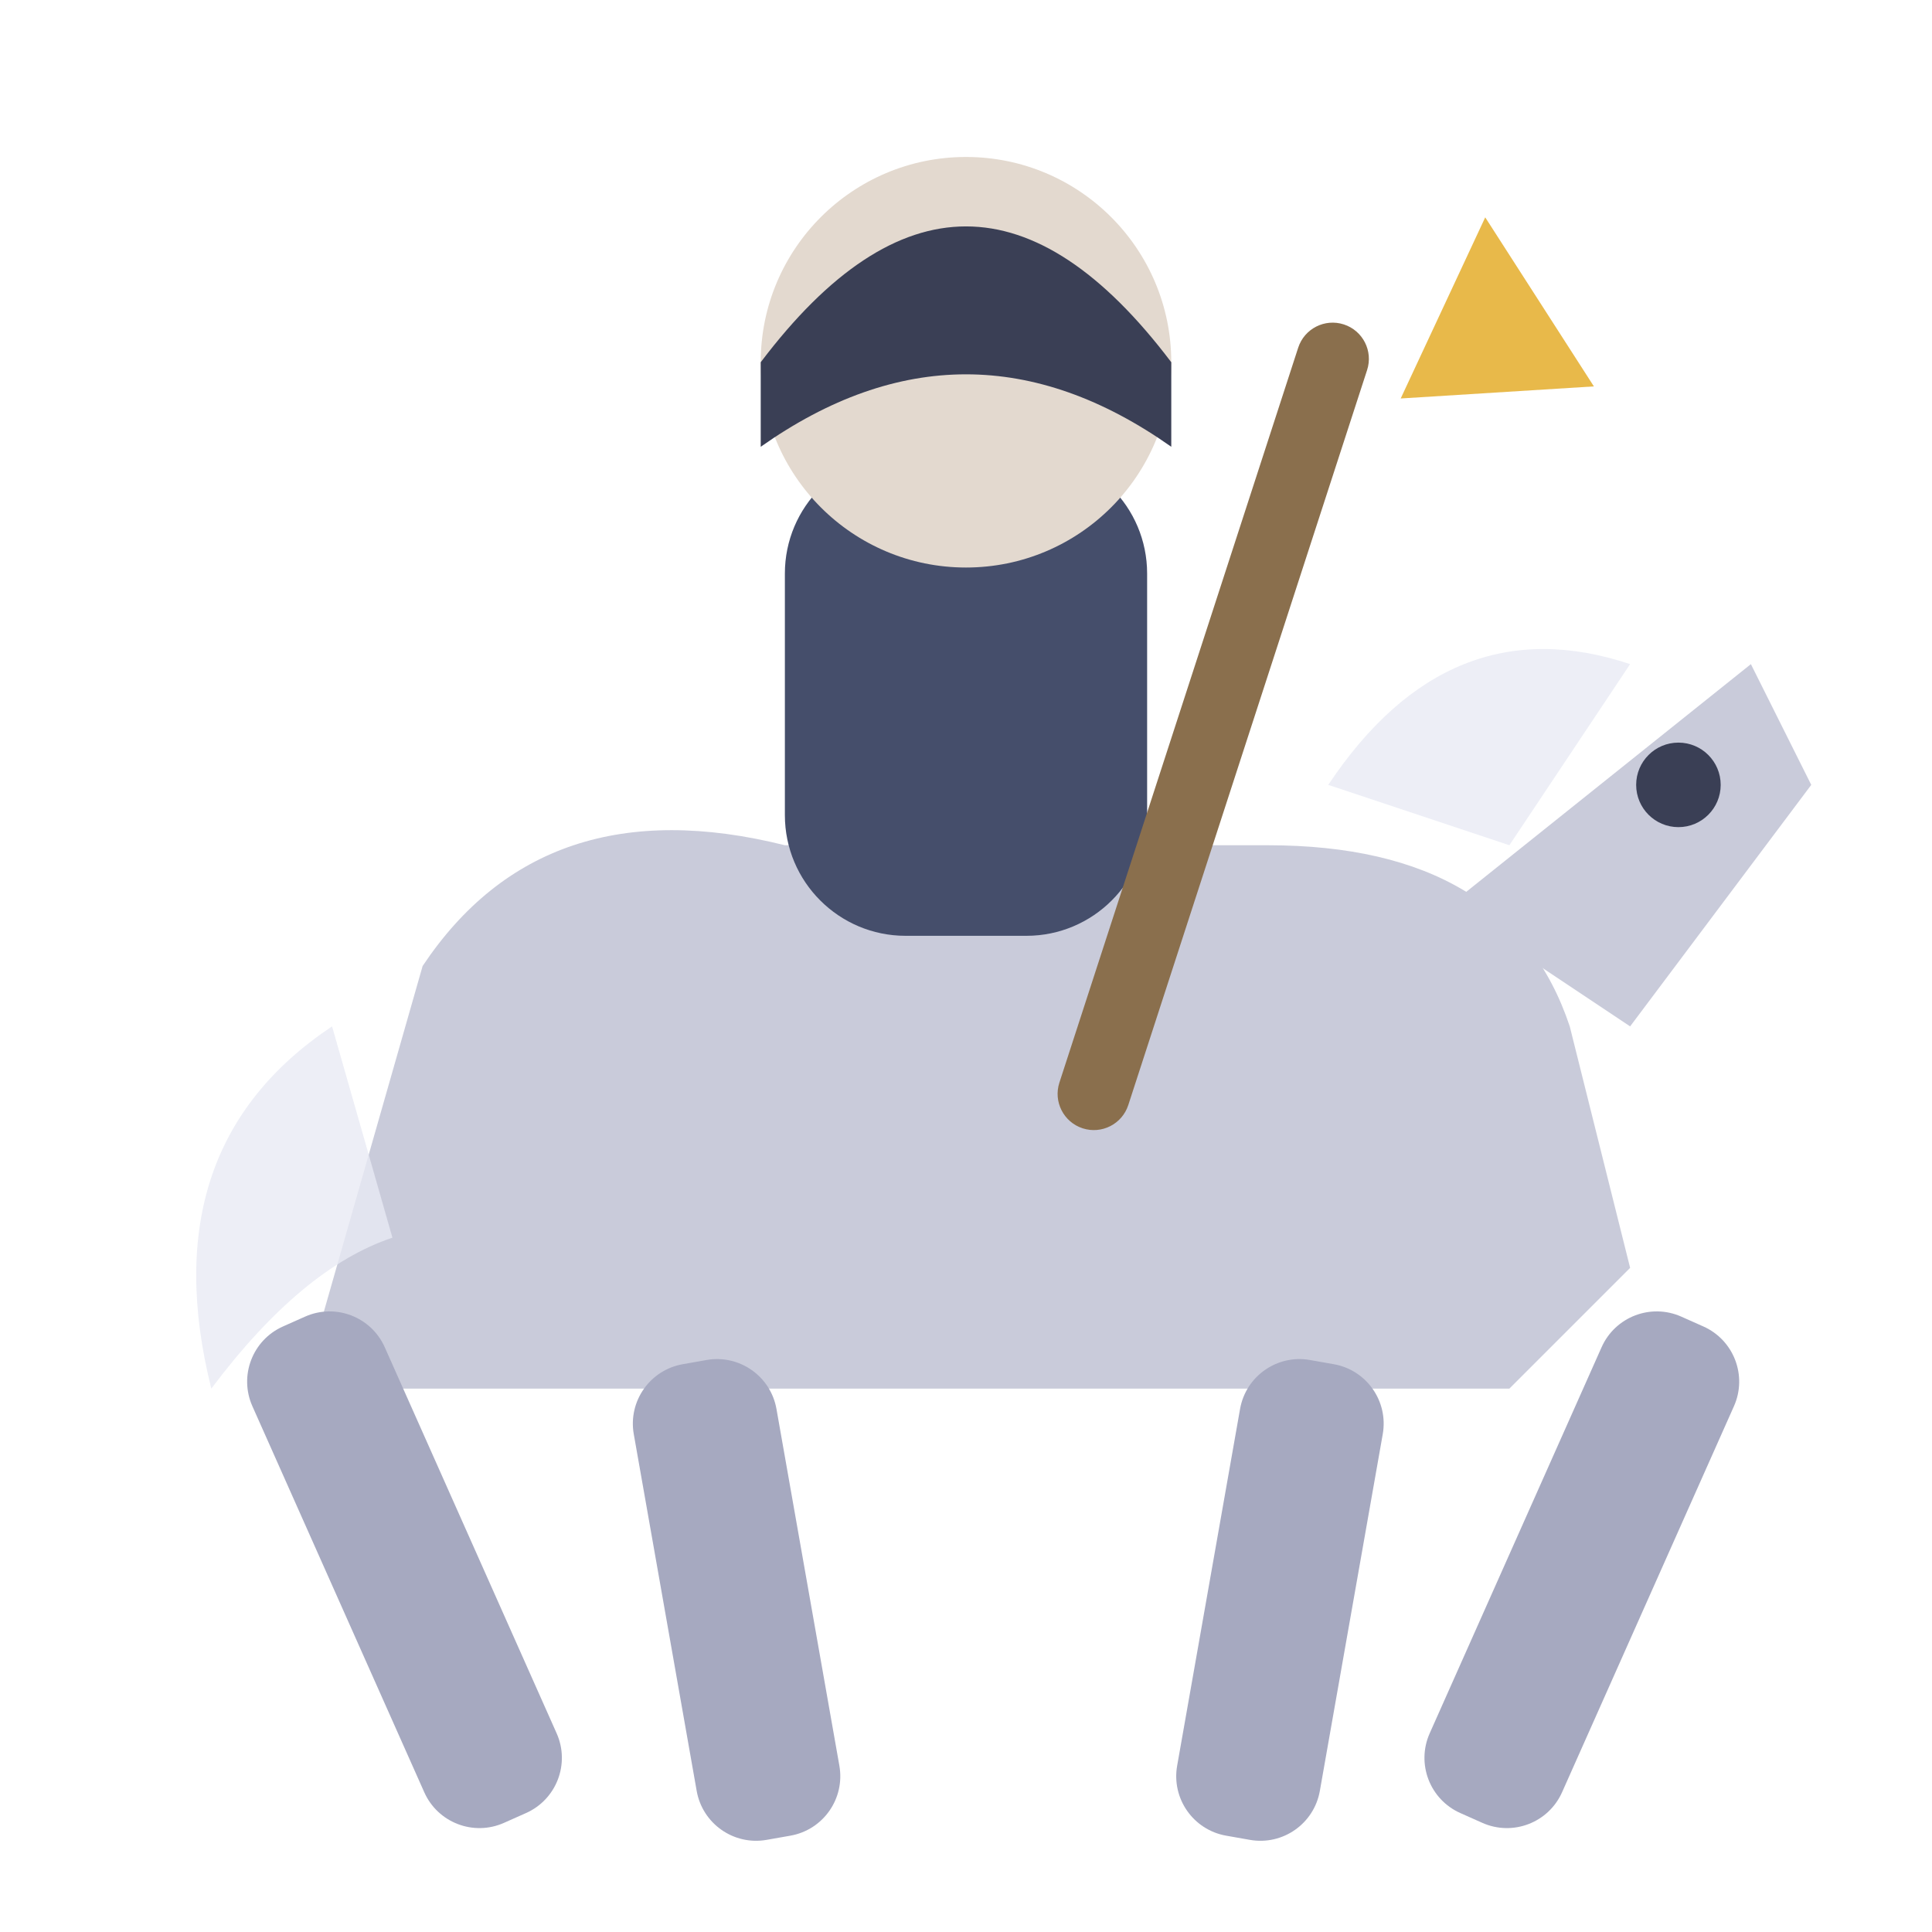
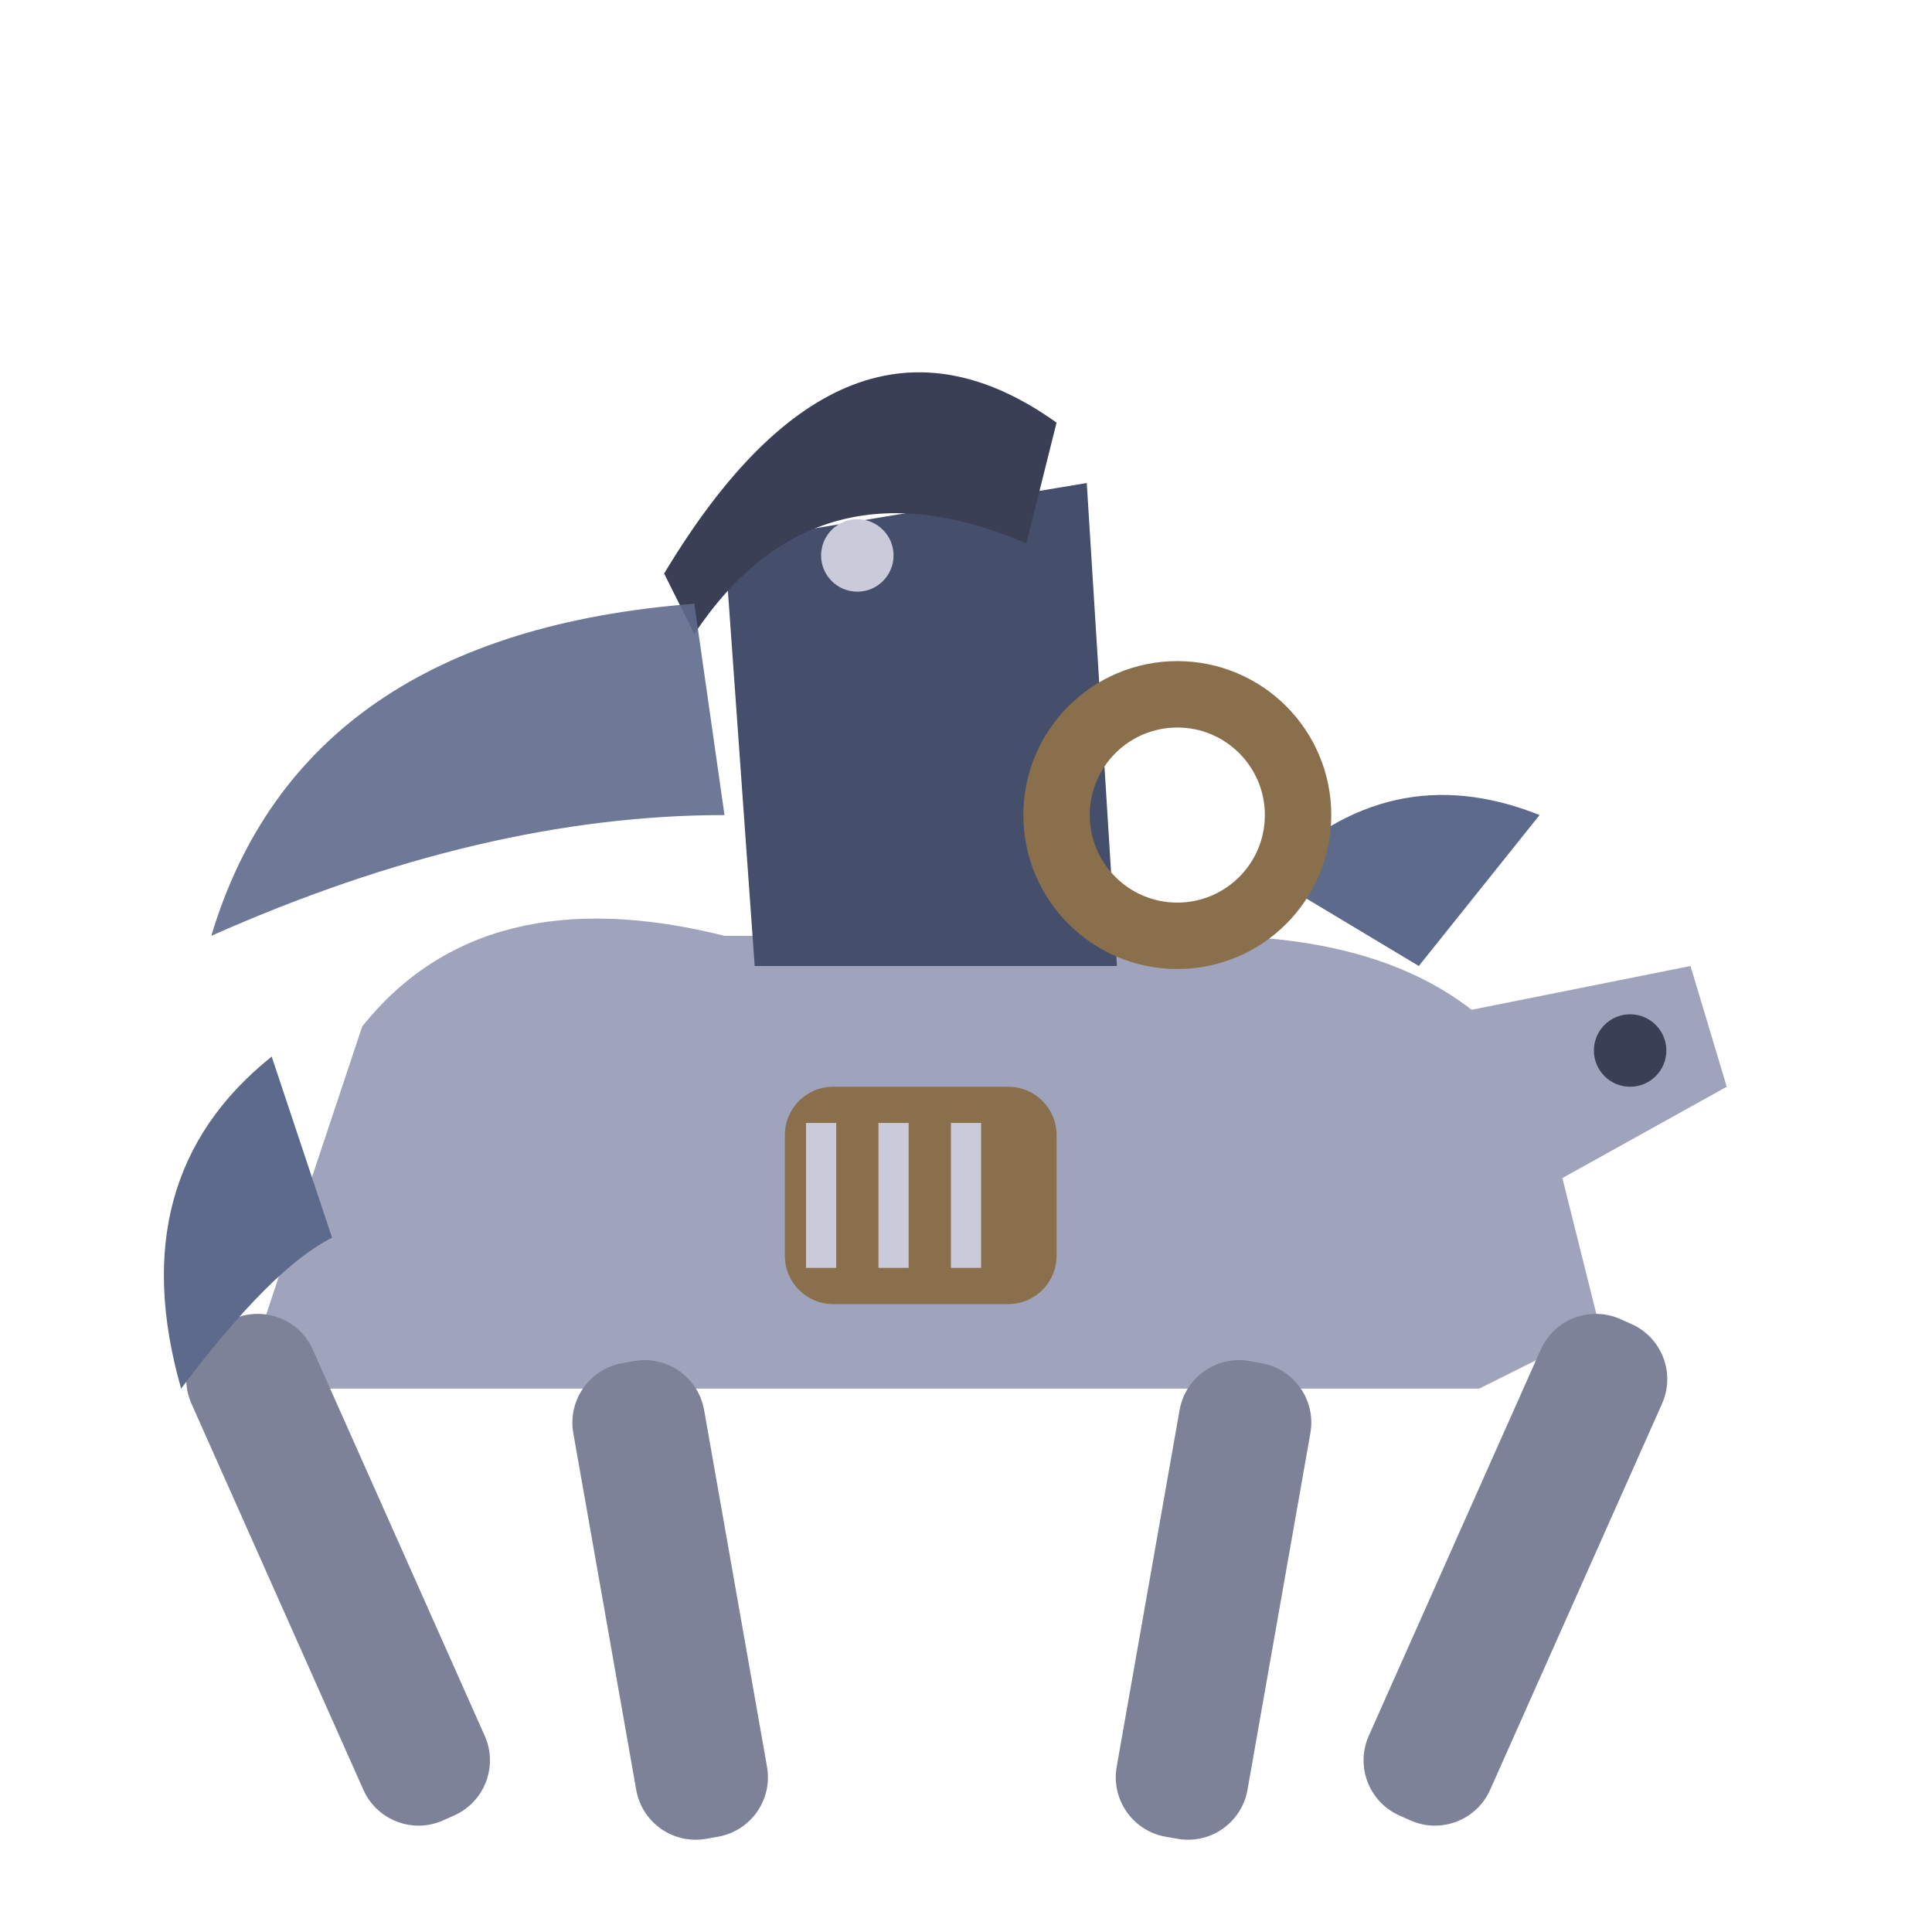
<svg xmlns="http://www.w3.org/2000/svg" viewBox="0 0 32 32">
-   <path d="M5,23 L7,16 Q9,13 13,14 L21,14 Q25,14 26,17 L27,21 L25,23 Z" fill="#C9CBDA" />
-   <path d="M24,15 L29,11 L30,13 L27,17 Z" fill="#C9CBDA" />
-   <circle cx="27.8" cy="13" r="0.7" fill="#3A3F55" />
-   <path d="M22,13 Q24,10 27,11 L25,14 Z" fill="#E8EAF4" opacity="0.8" />
-   <rect x="13" y="7.5" width="6" height="8" rx="2" fill="#454E6B" />
-   <circle cx="16" cy="6" r="3.4" fill="#E3D9CF" />
-   <path d="M12.6,6 Q16,1.5 19.4,6 L19.4,7.4 Q16,5 12.6,7.4 Z" fill="#3A3F55" />
-   <rect x="19.5" y="5" width="1.2" height="14" rx="0.6" fill="#8A6F4D" transform="rotate(18 20 12)" />
-   <path d="M24.6,3.6 L26.4,6.4 L23.2,6.6 Z" fill="#E8B94A" />
-   <rect x="5.5" y="21.5" width="2.4" height="9" rx="1" fill="#A6A9C0" transform="rotate(-24 6.7 26)" />
-   <rect x="11" y="22.5" width="2.4" height="8" rx="1" fill="#A6A9C0" transform="rotate(-10 12.2 26.5)" />
-   <rect x="20" y="22.5" width="2.4" height="8" rx="1" fill="#A6A9C0" transform="rotate(10 21.2 26.5)" />
-   <rect x="25" y="21.5" width="2.4" height="9" rx="1" fill="#A6A9C0" transform="rotate(24 26.2 26)" />
-   <path d="M5.5,17 Q2.5,19 3.5,23 Q5,21 6.5,20.5 Z" fill="#E8EAF4" opacity="0.8" />
+   <path d="M4,23 L6,17 Q8,14.5 12,15.5 L20,15.5 Q24,15.5 25.5,18 L26.5,22 L24.5,23 Z" fill="#9FA3BC" />
+   <path d="M23,17 L28,16 L28.6,18 L25,20 Z" fill="#9FA3BC" />
+   <circle cx="27" cy="17.4" r="0.6" fill="#3A3F55" />
+   <path d="M21,14.5 Q23,12.5 25.5,13.5 L23.5,16 Z" fill="#5E6A8C" />
+   <path d="M12,9 L18,8 L18.5,16 L12.5,16 Z" fill="#454E6B" />
+   <path d="M11,9.5 Q14,4.5 17.5,7 L17,9 Q13.5,7.5 11.5,10.5 Z" fill="#3A3F55" />
+   <circle cx="14.2" cy="9.2" r="0.6" fill="#C9CBDA" />
+   <circle cx="19.5" cy="13.5" r="2" fill="none" stroke="#8A6F4D" stroke-width="1.1" />
+   <rect x="13" y="18" width="4.5" height="3.6" rx="0.8" fill="#8A6F4D" />
+   <line x1="13.6" y1="18.6" x2="13.6" y2="21" stroke="#C9CBDA" stroke-width="0.5" />
+   <line x1="14.8" y1="18.6" x2="14.8" y2="21" stroke="#C9CBDA" stroke-width="0.5" />
+   <line x1="16" y1="18.6" x2="16" y2="21" stroke="#C9CBDA" stroke-width="0.5" />
+   <path d="M11.5,10 Q5,10.5 3.5,15.5 Q8,13.5 12,13.5 Z" fill="#5E6A8C" opacity="0.9" />
+   <rect x="4.5" y="21.5" width="2.2" height="9" rx="1" fill="#7E8299" transform="rotate(-24 5.6 26)" />
+   <rect x="10" y="22.5" width="2.2" height="8" rx="1" fill="#7E8299" transform="rotate(-10 11.1 26.5)" />
+   <rect x="19" y="22.5" width="2.2" height="8" rx="1" fill="#7E8299" transform="rotate(10 20.1 26.5)" />
+   <rect x="24" y="21.5" width="2.2" height="9" rx="1" fill="#7E8299" transform="rotate(24 25.1 26)" />
+   <path d="M4.5,17.5 Q2,19.5 3,23 Q4.5,21 5.5,20.5 Z" fill="#5E6A8C" />
</svg>
